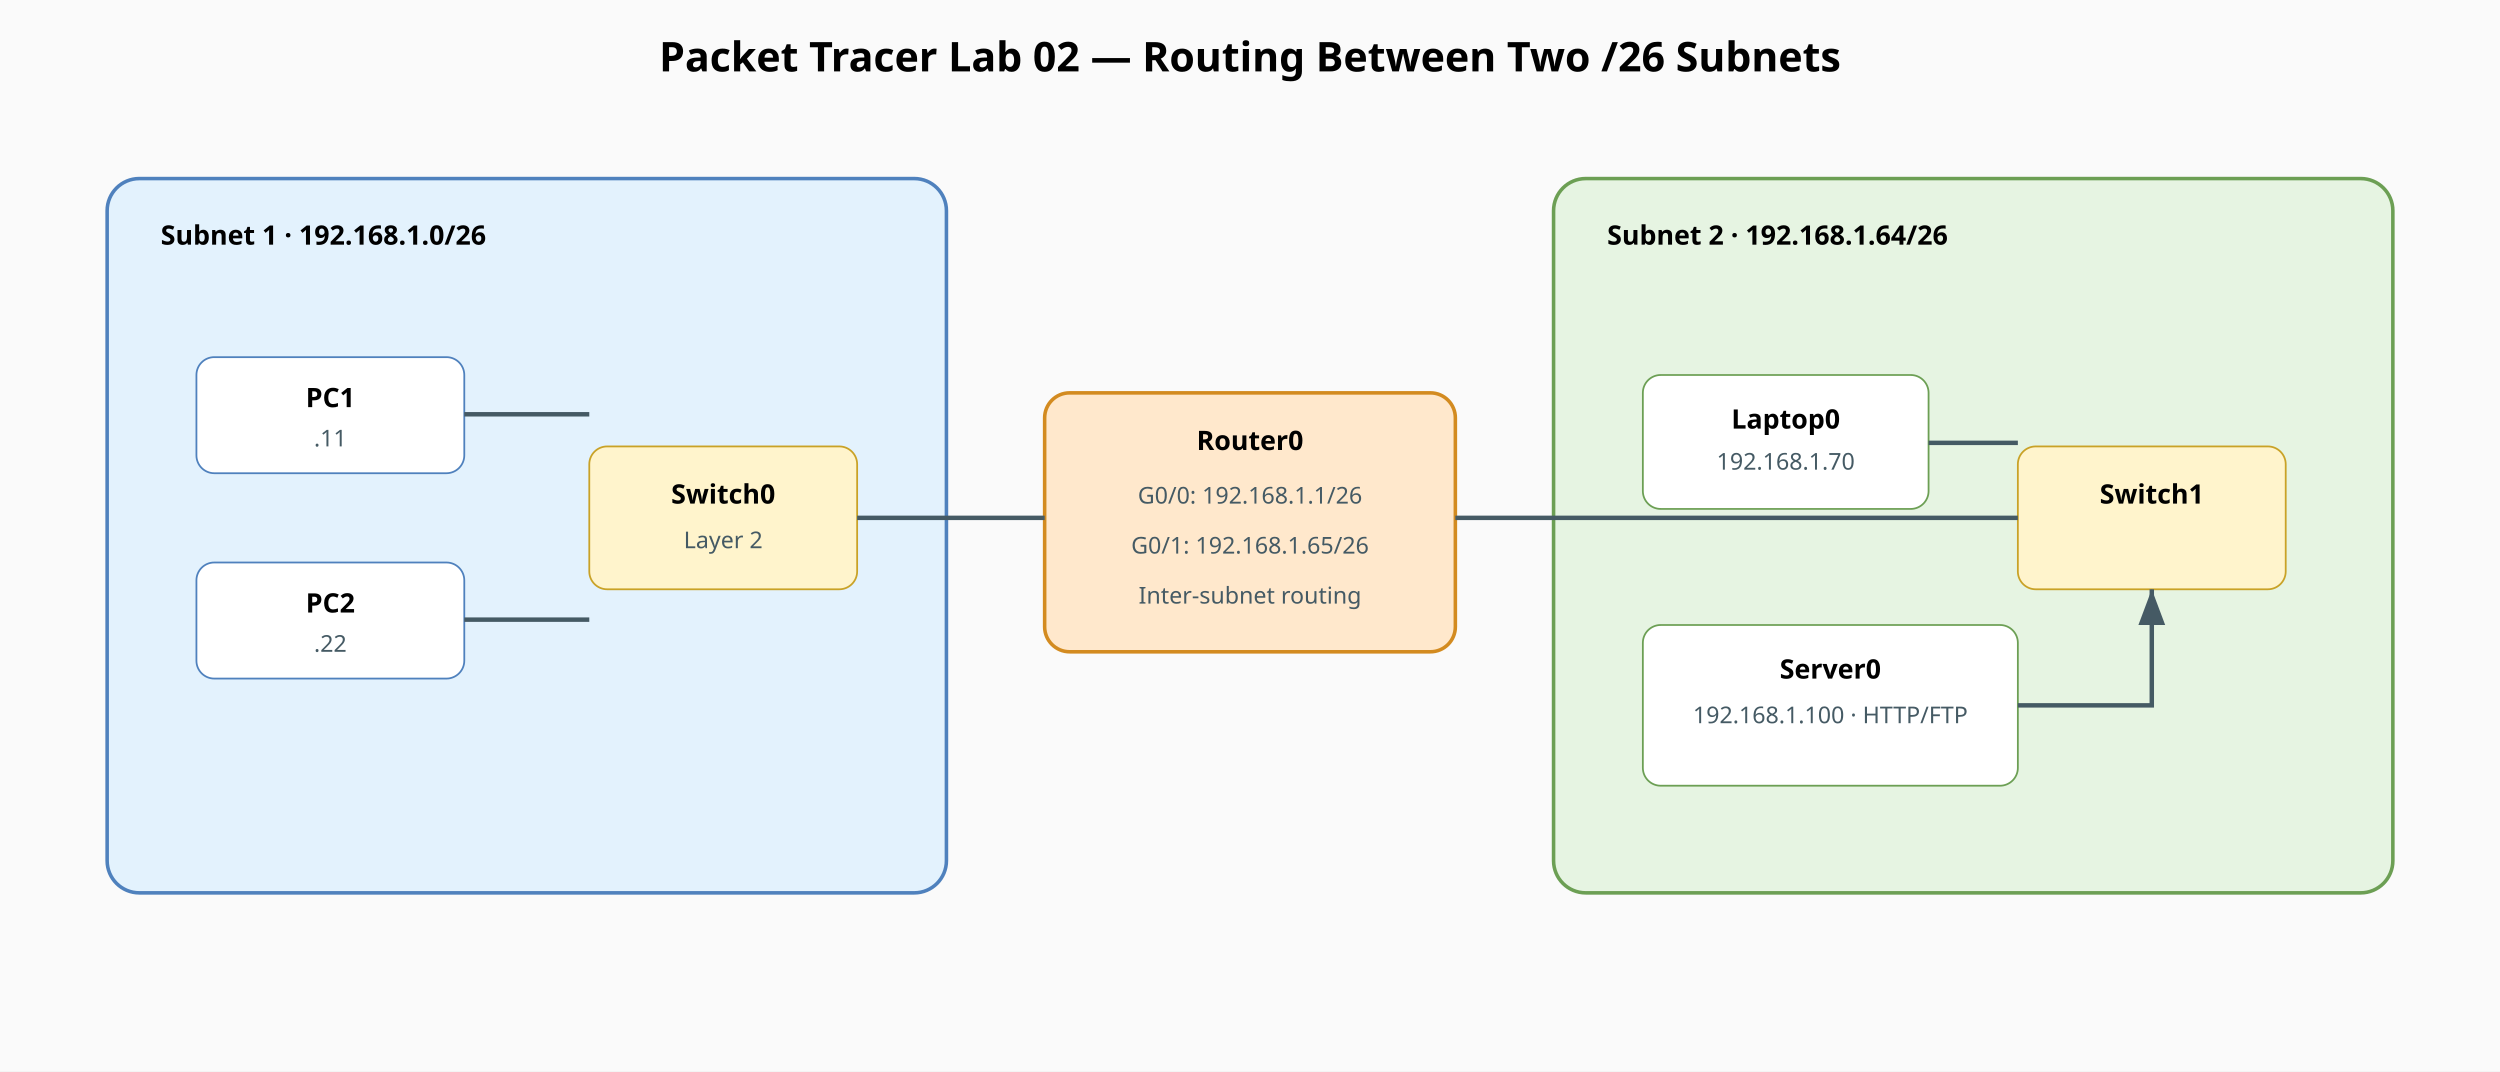
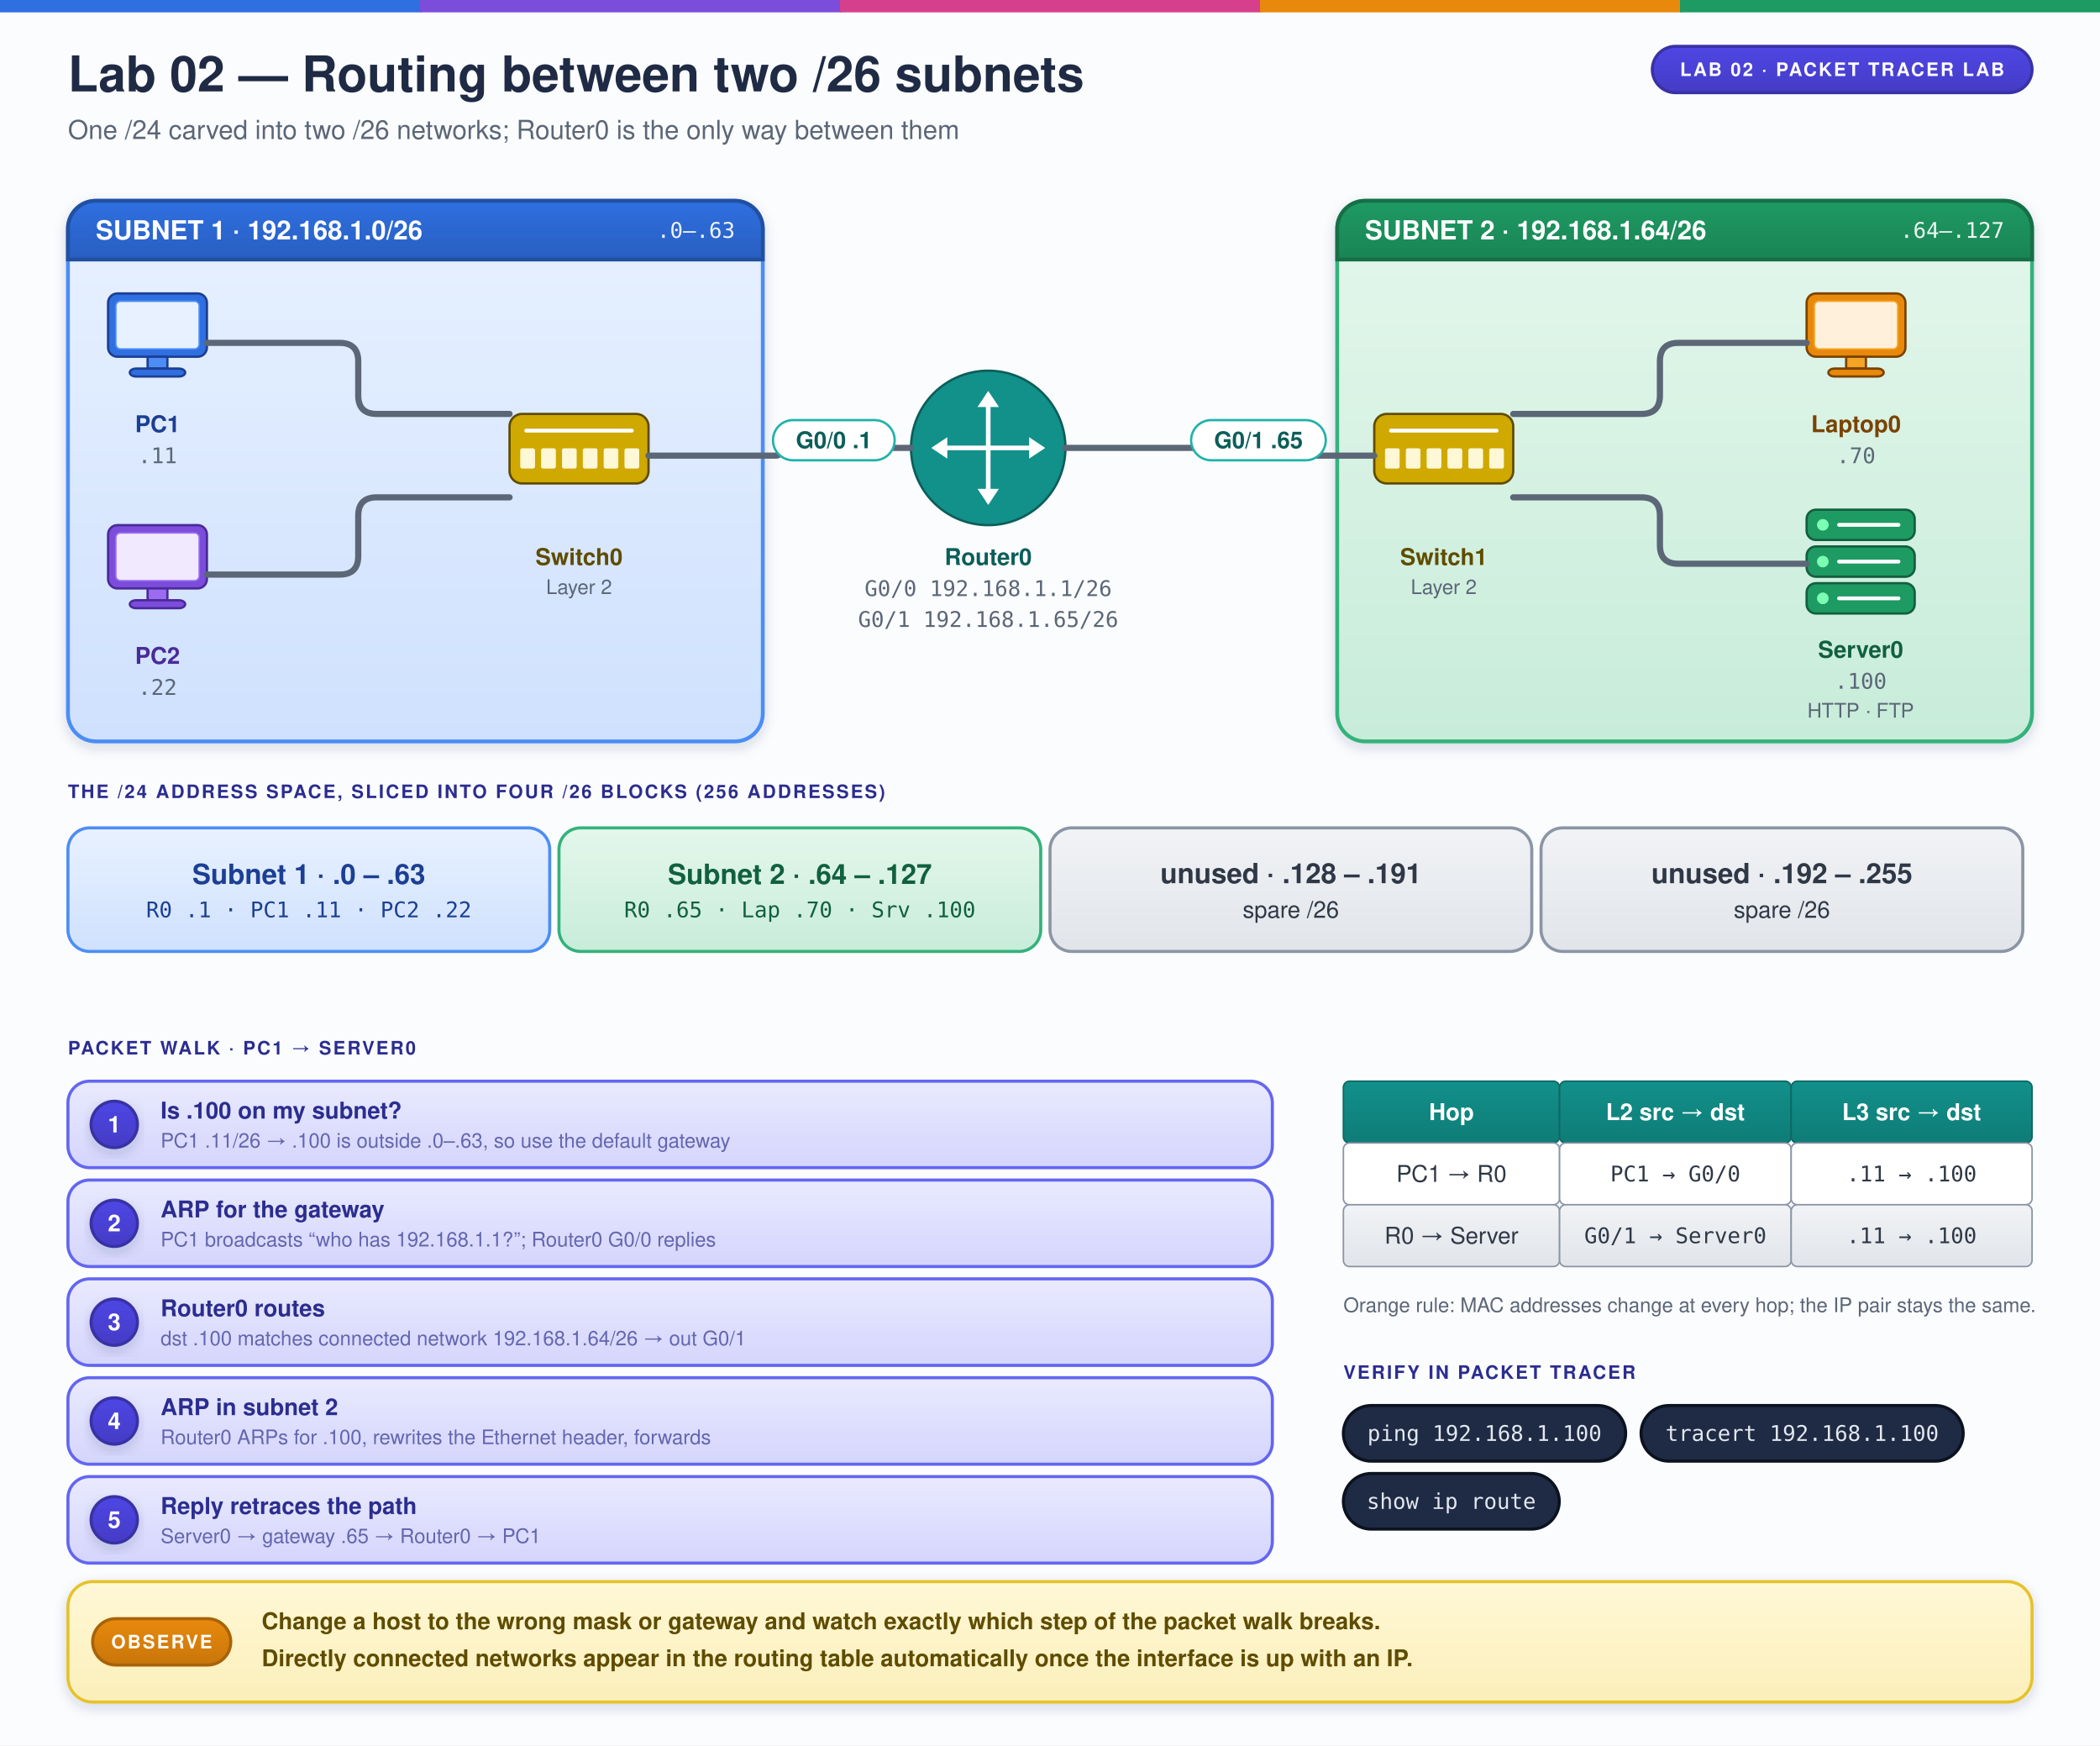
- <svg xmlns="http://www.w3.org/2000/svg" width="1400" height="600" viewBox="0 0 1400 600">
+ <svg xmlns="http://www.w3.org/2000/svg" width="1360" height="1130" viewBox="0 0 1360 1130" role="img" aria-labelledby="t d">
  <defs>
-     <marker id="a" markerWidth="9" markerHeight="9" refX="8" refY="3" orient="auto">
-       <path d="M0 0v6l8-3z" fill="#455a64" />
-     </marker>
-     <style>.t{font:700 23px system-ui}.h{font:700 15px system-ui}.p{font:13px system-ui;fill:#455a64}.e{stroke:#455a64;stroke-width:2.5;fill:none;marker-end:url(#a)}</style>
+     <filter id="sh" x="-15%" y="-15%" width="130%" height="140%">
+       <feDropShadow dx="0" dy="3" stdDeviation="4" flood-color="#1B2A4A" flood-opacity="0.16" />
+     </filter>
+     <linearGradient id="g0" x1="0" y1="0" x2="0" y2="1">
+       <stop offset="0" stop-color="#4F46E5" />
+       <stop offset="1" stop-color="#443CC5" />
+     </linearGradient>
+     <linearGradient id="g1" x1="0" y1="0" x2="0" y2="1">
+       <stop offset="0" stop-color="#E8F1FF" />
+       <stop offset="1" stop-color="#CFE1FE" />
+     </linearGradient>
+     <linearGradient id="g2" x1="0" y1="0" x2="0" y2="1">
+       <stop offset="0" stop-color="#2F6FE0" />
+       <stop offset="1" stop-color="#285FC1" />
+     </linearGradient>
+     <linearGradient id="g3" x1="0" y1="0" x2="0" y2="1">
+       <stop offset="0" stop-color="#2F6FE0" />
+       <stop offset="1" stop-color="#2F6FE0" />
+     </linearGradient>
+     <linearGradient id="g4" x1="0" y1="0" x2="0" y2="1">
+       <stop offset="0" stop-color="#E8F1FF" />
+       <stop offset="1" stop-color="#E8F1FF" />
+     </linearGradient>
+     <linearGradient id="g5" x1="0" y1="0" x2="0" y2="1">
+       <stop offset="0" stop-color="#4C8DF6" />
+       <stop offset="1" stop-color="#4C8DF6" />
+     </linearGradient>
+     <linearGradient id="g6" x1="0" y1="0" x2="0" y2="1">
+       <stop offset="0" stop-color="#7C4DDB" />
+       <stop offset="1" stop-color="#7C4DDB" />
+     </linearGradient>
+     <linearGradient id="g7" x1="0" y1="0" x2="0" y2="1">
+       <stop offset="0" stop-color="#F1E9FE" />
+       <stop offset="1" stop-color="#F1E9FE" />
+     </linearGradient>
+     <linearGradient id="g8" x1="0" y1="0" x2="0" y2="1">
+       <stop offset="0" stop-color="#9B6CF0" />
+       <stop offset="1" stop-color="#9B6CF0" />
+     </linearGradient>
+     <linearGradient id="g9" x1="0" y1="0" x2="0" y2="1">
+       <stop offset="0" stop-color="#CFA800" />
+       <stop offset="1" stop-color="#CFA800" />
+     </linearGradient>
+     <linearGradient id="g10" x1="0" y1="0" x2="0" y2="1">
+       <stop offset="0" stop-color="#FFF8D6" />
+       <stop offset="1" stop-color="#FFF8D6" />
+     </linearGradient>
+     <linearGradient id="g11" x1="0" y1="0" x2="0" y2="1">
+       <stop offset="0" stop-color="#12908A" />
+       <stop offset="1" stop-color="#12908A" />
+     </linearGradient>
+     <linearGradient id="g12" x1="0" y1="0" x2="0" y2="1">
+       <stop offset="0" stop-color="#E4F7EC" />
+       <stop offset="1" stop-color="#C8ECDA" />
+     </linearGradient>
+     <linearGradient id="g13" x1="0" y1="0" x2="0" y2="1">
+       <stop offset="0" stop-color="#1E9A63" />
+       <stop offset="1" stop-color="#1A8455" />
+     </linearGradient>
+     <linearGradient id="g14" x1="0" y1="0" x2="0" y2="1">
+       <stop offset="0" stop-color="#E8890C" />
+       <stop offset="1" stop-color="#E8890C" />
+     </linearGradient>
+     <linearGradient id="g15" x1="0" y1="0" x2="0" y2="1">
+       <stop offset="0" stop-color="#FFF0DC" />
+       <stop offset="1" stop-color="#FFF0DC" />
+     </linearGradient>
+     <linearGradient id="g16" x1="0" y1="0" x2="0" y2="1">
+       <stop offset="0" stop-color="#F5A524" />
+       <stop offset="1" stop-color="#F5A524" />
+     </linearGradient>
+     <linearGradient id="g17" x1="0" y1="0" x2="0" y2="1">
+       <stop offset="0" stop-color="#1E9A63" />
+       <stop offset="1" stop-color="#1E9A63" />
+     </linearGradient>
+     <linearGradient id="g18" x1="0" y1="0" x2="0" y2="1">
+       <stop offset="0" stop-color="#7CFFB2" />
+       <stop offset="1" stop-color="#7CFFB2" />
+     </linearGradient>
+     <linearGradient id="g19" x1="0" y1="0" x2="0" y2="1">
+       <stop offset="0" stop-color="#FFFFFF" />
+       <stop offset="1" stop-color="#FFFFFF" />
+     </linearGradient>
+     <linearGradient id="g20" x1="0" y1="0" x2="0" y2="1">
+       <stop offset="0" stop-color="#F1F3F6" />
+       <stop offset="1" stop-color="#E1E4E9" />
+     </linearGradient>
+     <linearGradient id="g21" x1="0" y1="0" x2="0" y2="1">
+       <stop offset="0" stop-color="#E9EAFE" />
+       <stop offset="1" stop-color="#D4D5FC" />
+     </linearGradient>
+     <linearGradient id="g22" x1="0" y1="0" x2="0" y2="1">
+       <stop offset="0" stop-color="#12908A" />
+       <stop offset="1" stop-color="#0F7C77" />
+     </linearGradient>
+     <linearGradient id="g23" x1="0" y1="0" x2="0" y2="1">
+       <stop offset="0" stop-color="#1F2A44" />
+       <stop offset="1" stop-color="#1F2A44" />
+     </linearGradient>
+     <linearGradient id="g24" x1="0" y1="0" x2="0" y2="1">
+       <stop offset="0" stop-color="#FFF8D6" />
+       <stop offset="1" stop-color="#FBEFBA" />
+     </linearGradient>
+     <linearGradient id="g25" x1="0" y1="0" x2="0" y2="1">
+       <stop offset="0" stop-color="#E8890C" />
+       <stop offset="1" stop-color="#C8760A" />
+     </linearGradient>
  </defs>
-   <rect width="1400" height="600" fill="#fafafa" />
-   <text x="700" y="40" text-anchor="middle" class="t">Packet Tracer Lab 02 — Routing Between Two /26 Subnets</text>
-   <rect x="60" y="100" width="470" height="400" rx="18" fill="#e3f2fd" stroke="#4f81bd" stroke-width="2" />
-   <text x="90" y="137" class="h">Subnet 1 · 192.168.1.0/26</text>
-   <rect x="110" y="200" width="150" height="65" rx="10" fill="#fff" stroke="#4f81bd" />
-   <text x="185" y="228" text-anchor="middle" class="h">PC1</text>
-   <text x="185" y="250" text-anchor="middle" class="p">.11</text>
-   <rect x="110" y="315" width="150" height="65" rx="10" fill="#fff" stroke="#4f81bd" />
-   <text x="185" y="343" text-anchor="middle" class="h">PC2</text>
-   <text x="185" y="365" text-anchor="middle" class="p">.22</text>
-   <rect x="330" y="250" width="150" height="80" rx="10" fill="#fff4cc" stroke="#c9a227" />
-   <text x="405" y="282" text-anchor="middle" class="h">Switch0</text>
-   <text x="405" y="307" text-anchor="middle" class="p">Layer 2</text>
-   <rect x="585" y="220" width="230" height="145" rx="14" fill="#ffe8cc" stroke="#d38b20" stroke-width="2" />
-   <text x="700" y="252" text-anchor="middle" class="h">Router0</text>
-   <text x="700" y="282" text-anchor="middle" class="p">G0/0: 192.168.1.1/26</text>
-   <text x="700" y="310" text-anchor="middle" class="p">G0/1: 192.168.1.65/26</text>
-   <text x="700" y="338" text-anchor="middle" class="p">Inter-subnet routing</text>
-   <rect x="870" y="100" width="470" height="400" rx="18" fill="#e6f4e2" stroke="#6c9f54" stroke-width="2" />
-   <text x="900" y="137" class="h">Subnet 2 · 192.168.1.64/26</text>
-   <rect x="920" y="210" width="160" height="75" rx="10" fill="#fff" stroke="#6c9f54" />
-   <text x="1000" y="240" text-anchor="middle" class="h">Laptop0</text>
-   <text x="1000" y="263" text-anchor="middle" class="p">192.168.1.70</text>
-   <rect x="1130" y="250" width="150" height="80" rx="10" fill="#fff4cc" stroke="#c9a227" />
-   <text x="1205" y="282" text-anchor="middle" class="h">Switch1</text>
-   <rect x="920" y="350" width="210" height="90" rx="10" fill="#fff" stroke="#6c9f54" />
-   <text x="1025" y="380" text-anchor="middle" class="h">Server0</text>
-   <text x="1025" y="405" text-anchor="middle" class="p">192.168.1.100 · HTTP/FTP</text>
-   <path d="M260 232H330M260 347H330M480 290H585M815 290H1130M1080 248H1130M1130 395H1205V330" class="e" />
+   <rect width="1360" height="1130" fill="#FBFCFE" />
+   <rect x="0.0" y="0" width="273.0" height="8" fill="#2F6FE0" />
+   <rect x="272.0" y="0" width="273.0" height="8" fill="#7C4DDB" />
+   <rect x="544.0" y="0" width="273.0" height="8" fill="#D63F8C" />
+   <rect x="816.0" y="0" width="273.0" height="8" fill="#E8890C" />
+   <rect x="1088.0" y="0" width="273.0" height="8" fill="#1E9A63" />
+   <text x="44" y="59.2" text-anchor="start" font-family="system-ui,-apple-system,'Segoe UI',Helvetica,Arial,sans-serif" font-size="32" font-weight="700" fill="#1F2A44">Lab 02 — Routing between two /26 subnets</text>
+   <text x="44" y="90.0" text-anchor="start" font-family="system-ui,-apple-system,'Segoe UI',Helvetica,Arial,sans-serif" font-size="17" font-weight="400" fill="#5B6677">One /24 carved into two /26 networks; Router0 is the only way between them</text>
+   <rect x="1070.08" y="30" width="245.92" height="30" rx="15.0" fill="url(#g0)" stroke="#3932A5" stroke-width="2" />
+   <text x="1193.04" y="49.2" text-anchor="middle" font-family="system-ui,-apple-system,'Segoe UI',Helvetica,Arial,sans-serif" font-size="12" font-weight="700" fill="#FFFFFF" letter-spacing="1.2">LAB 02 · PACKET TRACER LAB</text>
+   <rect x="44" y="130" width="450" height="350" rx="18" fill="url(#g1)" stroke="#4C8DF6" stroke-width="2.5" filter="url(#sh)" />
+   <path d="M44,168 V148 a18,18 0 0 1 18,-18 H476 a18,18 0 0 1 18,18 V168 z" fill="url(#g2)" stroke="#2250A1" stroke-width="2.5" />
+   <text x="62" y="155.0" font-family="system-ui,-apple-system,'Segoe UI',Helvetica,Arial,sans-serif" font-size="17" font-weight="700" fill="#FFFFFF">SUBNET 1 · 192.168.1.0/26</text>
+   <text x="476" y="154.0" text-anchor="end" font-family="ui-monospace,SFMono-Regular,Menlo,Consolas,monospace" font-size="14" fill="#FFFFFF" opacity=".92">.0–.63</text>
+   <rect x="70" y="190" width="64" height="40.96" rx="6" fill="url(#g3)" stroke="#1C3F94" stroke-width="1.5" />
+   <rect x="75" y="195" width="54" height="30.96" rx="3" fill="url(#g4)" stroke="#4C8DF6" stroke-width="1" />
+   <rect x="95.6" y="230.96" width="12.8" height="7.68" rx="1" fill="url(#g5)" stroke="#1C3F94" stroke-width="1.5" />
+   <rect x="84.08" y="238.64" width="35.84" height="5.12" rx="4" fill="url(#g3)" stroke="#1C3F94" stroke-width="1.5" />
+   <text x="102.0" y="279.8" text-anchor="middle" font-family="system-ui,-apple-system,'Segoe UI',Helvetica,Arial,sans-serif" font-size="15" font-weight="700" fill="#1C3F94">PC1</text>
+   <text x="102.0" y="299.9" text-anchor="middle" font-family="ui-monospace,SFMono-Regular,Menlo,Consolas,monospace" font-size="14" font-weight="500" fill="#5B6677">.11</text>
+   <rect x="70" y="340" width="64" height="40.96" rx="6" fill="url(#g6)" stroke="#4B2A9A" stroke-width="1.5" />
+   <rect x="75" y="345" width="54" height="30.96" rx="3" fill="url(#g7)" stroke="#9B6CF0" stroke-width="1" />
+   <rect x="95.6" y="380.96" width="12.8" height="7.68" rx="1" fill="url(#g8)" stroke="#4B2A9A" stroke-width="1.5" />
+   <rect x="84.08" y="388.64" width="35.84" height="5.12" rx="4" fill="url(#g6)" stroke="#4B2A9A" stroke-width="1.5" />
+   <text x="102.0" y="429.8" text-anchor="middle" font-family="system-ui,-apple-system,'Segoe UI',Helvetica,Arial,sans-serif" font-size="15" font-weight="700" fill="#4B2A9A">PC2</text>
+   <text x="102.0" y="449.9" text-anchor="middle" font-family="ui-monospace,SFMono-Regular,Menlo,Consolas,monospace" font-size="14" font-weight="500" fill="#5B6677">.22</text>
+   <rect x="330" y="268.0" width="90" height="45.0" rx="8" fill="url(#g9)" stroke="#5F4C00" stroke-width="1.5" />
+   <rect x="337.2" y="290.5" width="9.0" height="12.6" rx="1" fill="url(#g10)" stroke="#FFF8D6" stroke-width="0.5" />
+   <rect x="350.7" y="290.5" width="9.0" height="12.6" rx="1" fill="url(#g10)" stroke="#FFF8D6" stroke-width="0.5" />
+   <rect x="364.2" y="290.5" width="9.0" height="12.6" rx="1" fill="url(#g10)" stroke="#FFF8D6" stroke-width="0.5" />
+   <rect x="377.7" y="290.5" width="9.0" height="12.6" rx="1" fill="url(#g10)" stroke="#FFF8D6" stroke-width="0.5" />
+   <rect x="391.2" y="290.5" width="9.0" height="12.6" rx="1" fill="url(#g10)" stroke="#FFF8D6" stroke-width="0.5" />
+   <rect x="404.7" y="290.5" width="9.0" height="12.6" rx="1" fill="url(#g10)" stroke="#FFF8D6" stroke-width="0.5" />
+   <path d="M340.8,278.8 L409.2,278.8" fill="none" stroke="#FFFFFF" stroke-width="2.5" stroke-linecap="round" stroke-linejoin="round" />
+   <text x="375.0" y="365.8" text-anchor="middle" font-family="system-ui,-apple-system,'Segoe UI',Helvetica,Arial,sans-serif" font-size="15" font-weight="700" fill="#5F4C00">Switch0</text>
+   <text x="375.0" y="384.6" text-anchor="middle" font-family="system-ui,-apple-system,'Segoe UI',Helvetica,Arial,sans-serif" font-size="13" font-weight="400" fill="#5B6677">Layer 2</text>
+   <ellipse cx="640.0" cy="290.0" rx="50.0" ry="50.0" fill="url(#g11)" stroke="#0B5E5A" stroke-width="1.5" />
+   <path d="M606.0,290.0 L674.0,290.0" fill="none" stroke="#FFFFFF" stroke-width="3" stroke-linecap="round" stroke-linejoin="round" />
+   <path d="M640.0,256.0 L640.0,324.0" fill="none" stroke="#FFFFFF" stroke-width="3" stroke-linecap="round" stroke-linejoin="round" />
+   <polygon points="676.0,290.0 667.0,284.0 667.0,296.0" fill="#FFFFFF" stroke="#FFFFFF" />
+   <polygon points="604.0,290.0 613.0,296.0 613.0,284.0" fill="#FFFFFF" stroke="#FFFFFF" />
+   <polygon points="640.0,254.0 646.0,263.0 634.0,263.0" fill="#FFFFFF" stroke="#FFFFFF" />
+   <polygon points="640.0,326.0 634.0,317.0 646.0,317.0" fill="#FFFFFF" stroke="#FFFFFF" />
+   <text x="640.0" y="365.8" text-anchor="middle" font-family="system-ui,-apple-system,'Segoe UI',Helvetica,Arial,sans-serif" font-size="15" font-weight="700" fill="#0B5E5A">Router0</text>
+   <text x="640.0" y="385.9" text-anchor="middle" font-family="ui-monospace,SFMono-Regular,Menlo,Consolas,monospace" font-size="14" font-weight="500" fill="#5B6677">G0/0 192.168.1.1/26</text>
+   <text x="640.0" y="405.9" text-anchor="middle" font-family="ui-monospace,SFMono-Regular,Menlo,Consolas,monospace" font-size="14" font-weight="500" fill="#5B6677">G0/1 192.168.1.65/26</text>
+   <rect x="866" y="130" width="450" height="350" rx="18" fill="url(#g12)" stroke="#34B27B" stroke-width="2.5" filter="url(#sh)" />
+   <path d="M866,168 V148 a18,18 0 0 1 18,-18 H1298 a18,18 0 0 1 18,18 V168 z" fill="url(#g13)" stroke="#166F47" stroke-width="2.5" />
+   <text x="884" y="155.0" font-family="system-ui,-apple-system,'Segoe UI',Helvetica,Arial,sans-serif" font-size="17" font-weight="700" fill="#FFFFFF">SUBNET 2 · 192.168.1.64/26</text>
+   <text x="1298" y="154.0" text-anchor="end" font-family="ui-monospace,SFMono-Regular,Menlo,Consolas,monospace" font-size="14" fill="#FFFFFF" opacity=".92">.64–.127</text>
+   <rect x="890" y="268.0" width="90" height="45.0" rx="8" fill="url(#g9)" stroke="#5F4C00" stroke-width="1.5" />
+   <rect x="897.2" y="290.5" width="9.0" height="12.6" rx="1" fill="url(#g10)" stroke="#FFF8D6" stroke-width="0.5" />
+   <rect x="910.7" y="290.5" width="9.0" height="12.6" rx="1" fill="url(#g10)" stroke="#FFF8D6" stroke-width="0.5" />
+   <rect x="924.2" y="290.5" width="9.0" height="12.6" rx="1" fill="url(#g10)" stroke="#FFF8D6" stroke-width="0.5" />
+   <rect x="937.7" y="290.5" width="9.0" height="12.6" rx="1" fill="url(#g10)" stroke="#FFF8D6" stroke-width="0.5" />
+   <rect x="951.2" y="290.5" width="9.0" height="12.6" rx="1" fill="url(#g10)" stroke="#FFF8D6" stroke-width="0.5" />
+   <rect x="964.7" y="290.5" width="9.0" height="12.6" rx="1" fill="url(#g10)" stroke="#FFF8D6" stroke-width="0.5" />
+   <path d="M900.8,278.8 L969.2,278.8" fill="none" stroke="#FFFFFF" stroke-width="2.5" stroke-linecap="round" stroke-linejoin="round" />
+   <text x="935.0" y="365.8" text-anchor="middle" font-family="system-ui,-apple-system,'Segoe UI',Helvetica,Arial,sans-serif" font-size="15" font-weight="700" fill="#5F4C00">Switch1</text>
+   <text x="935.0" y="384.6" text-anchor="middle" font-family="system-ui,-apple-system,'Segoe UI',Helvetica,Arial,sans-serif" font-size="13" font-weight="400" fill="#5B6677">Layer 2</text>
+   <rect x="1170" y="190" width="64" height="40.96" rx="6" fill="url(#g14)" stroke="#7A4300" stroke-width="1.5" />
+   <rect x="1175" y="195" width="54" height="30.96" rx="3" fill="url(#g15)" stroke="#F5A524" stroke-width="1" />
+   <rect x="1195.6" y="230.96" width="12.8" height="7.68" rx="1" fill="url(#g16)" stroke="#7A4300" stroke-width="1.5" />
+   <rect x="1184.08" y="238.64" width="35.84" height="5.12" rx="4" fill="url(#g14)" stroke="#7A4300" stroke-width="1.5" />
+   <text x="1202.0" y="279.8" text-anchor="middle" font-family="system-ui,-apple-system,'Segoe UI',Helvetica,Arial,sans-serif" font-size="15" font-weight="700" fill="#7A4300">Laptop0</text>
+   <text x="1202.0" y="299.9" text-anchor="middle" font-family="ui-monospace,SFMono-Regular,Menlo,Consolas,monospace" font-size="14" font-weight="500" fill="#5B6677">.70</text>
+   <rect x="1170" y="330.0" width="70" height="19.6" rx="6" fill="url(#g17)" stroke="#11603E" stroke-width="1.5" />
+   <ellipse cx="1180.5" cy="339.8" rx="3.5" ry="3.5" fill="url(#g18)" stroke="#7CFFB2" stroke-width="0.5" />
+   <path d="M1191.0,339.8 L1229.5,339.8" fill="none" stroke="#FFFFFF" stroke-width="2.5" stroke-linecap="round" stroke-linejoin="round" />
+   <rect x="1170" y="353.8" width="70" height="19.6" rx="6" fill="url(#g17)" stroke="#11603E" stroke-width="1.5" />
+   <ellipse cx="1180.5" cy="363.6" rx="3.5" ry="3.5" fill="url(#g18)" stroke="#7CFFB2" stroke-width="0.5" />
+   <path d="M1191.0,363.6 L1229.5,363.6" fill="none" stroke="#FFFFFF" stroke-width="2.5" stroke-linecap="round" stroke-linejoin="round" />
+   <rect x="1170" y="377.6" width="70" height="19.6" rx="6" fill="url(#g17)" stroke="#11603E" stroke-width="1.5" />
+   <ellipse cx="1180.5" cy="387.4" rx="3.5" ry="3.5" fill="url(#g18)" stroke="#7CFFB2" stroke-width="0.5" />
+   <path d="M1191.0,387.4 L1229.5,387.4" fill="none" stroke="#FFFFFF" stroke-width="2.5" stroke-linecap="round" stroke-linejoin="round" />
+   <text x="1205.0" y="425.8" text-anchor="middle" font-family="system-ui,-apple-system,'Segoe UI',Helvetica,Arial,sans-serif" font-size="15" font-weight="700" fill="#11603E">Server0</text>
+   <text x="1205.0" y="445.9" text-anchor="middle" font-family="ui-monospace,SFMono-Regular,Menlo,Consolas,monospace" font-size="14" font-weight="500" fill="#5B6677">.100</text>
+   <text x="1205.0" y="464.6" text-anchor="middle" font-family="system-ui,-apple-system,'Segoe UI',Helvetica,Arial,sans-serif" font-size="13" font-weight="400" fill="#5B6677">HTTP · FTP</text>
+   <path d="M134.0,222.0 L220.0,222.0 Q232.0,222.0 232.0,234.0 L232.0,256.0 Q232.0,268.0 244.0,268.0 L330.0,268.0" fill="none" stroke="#5B6677" stroke-width="4" stroke-linecap="round" stroke-linejoin="round" />
+   <path d="M134.0,372.0 L220.0,372.0 Q232.0,372.0 232.0,360.0 L232.0,334.0 Q232.0,322.0 244.0,322.0 L330.0,322.0" fill="none" stroke="#5B6677" stroke-width="4" stroke-linecap="round" stroke-linejoin="round" />
+   <path d="M420.0,295.0 L502.5,295.0 Q505.0,295.0 505.0,292.5 L505.0,292.5 Q505.0,290.0 507.5,290.0 L590.0,290.0" fill="none" stroke="#5B6677" stroke-width="4" stroke-linecap="round" stroke-linejoin="round" />
+   <path d="M690.0,290.0 L787.5,290.0 Q790.0,290.0 790.0,292.5 L790.0,292.5 Q790.0,295.0 792.5,295.0 L890.0,295.0" fill="none" stroke="#5B6677" stroke-width="4" stroke-linecap="round" stroke-linejoin="round" />
+   <path d="M980.0,268.0 L1063.0,268.0 Q1075.0,268.0 1075.0,256.0 L1075.0,234.0 Q1075.0,222.0 1087.0,222.0 L1170.0,222.0" fill="none" stroke="#5B6677" stroke-width="4" stroke-linecap="round" stroke-linejoin="round" />
+   <path d="M980.0,322.0 L1063.0,322.0 Q1075.0,322.0 1075.0,334.0 L1075.0,353.0 Q1075.0,365.0 1087.0,365.0 L1170.0,365.0" fill="none" stroke="#5B6677" stroke-width="4" stroke-linecap="round" stroke-linejoin="round" />
+   <rect x="500.6" y="272.0" width="78.8" height="26" rx="13.0" fill="url(#g19)" stroke="#20B2AA" stroke-width="1.5" />
+   <text x="540.0" y="290.2" text-anchor="middle" font-family="system-ui,-apple-system,'Segoe UI',Helvetica,Arial,sans-serif" font-size="15" font-weight="700" fill="#0B5E5A">G0/0 .1</text>
+   <rect x="771.4" y="272.0" width="87.2" height="26" rx="13.0" fill="url(#g19)" stroke="#20B2AA" stroke-width="1.5" />
+   <text x="815.0" y="290.2" text-anchor="middle" font-family="system-ui,-apple-system,'Segoe UI',Helvetica,Arial,sans-serif" font-size="15" font-weight="700" fill="#0B5E5A">G0/1 .65</text>
+   <text x="44" y="516.7" text-anchor="start" font-family="system-ui,-apple-system,'Segoe UI',Helvetica,Arial,sans-serif" font-size="12" font-weight="700" fill="#2B2D8F" letter-spacing="1.2">THE /24 ADDRESS SPACE, SLICED INTO FOUR /26 BLOCKS (256 ADDRESSES)</text>
+   <rect x="44" y="536" width="312" height="80" rx="14" fill="url(#g1)" stroke="#4C8DF6" stroke-width="2" />
+   <text x="200.0" y="572.3" text-anchor="middle" font-family="system-ui,-apple-system,'Segoe UI',Helvetica,Arial,sans-serif" font-size="18" font-weight="700" fill="#1C3F94">Subnet 1 · .0 – .63</text>
+   <text x="200.0" y="593.9" text-anchor="middle" font-family="ui-monospace,SFMono-Regular,Menlo,Consolas,monospace" font-size="14" font-weight="500" fill="#1C3F94">R0 .1 · PC1 .11 · PC2 .22</text>
+   <rect x="362" y="536" width="312" height="80" rx="14" fill="url(#g12)" stroke="#34B27B" stroke-width="2" />
+   <text x="518.0" y="572.3" text-anchor="middle" font-family="system-ui,-apple-system,'Segoe UI',Helvetica,Arial,sans-serif" font-size="18" font-weight="700" fill="#11603E">Subnet 2 · .64 – .127</text>
+   <text x="518.0" y="593.9" text-anchor="middle" font-family="ui-monospace,SFMono-Regular,Menlo,Consolas,monospace" font-size="14" font-weight="500" fill="#11603E">R0 .65 · Lap .70 · Srv .100</text>
+   <rect x="680" y="536" width="312" height="80" rx="14" fill="url(#g20)" stroke="#8B95A5" stroke-width="2" />
+   <text x="836.0" y="571.8" text-anchor="middle" font-family="system-ui,-apple-system,'Segoe UI',Helvetica,Arial,sans-serif" font-size="18" font-weight="700" fill="#2F3846">unused · .128 – .191</text>
+   <text x="836.0" y="594.2" text-anchor="middle" font-family="system-ui,-apple-system,'Segoe UI',Helvetica,Arial,sans-serif" font-size="15" font-weight="400" fill="#2F3846">spare /26</text>
+   <rect x="998" y="536" width="312" height="80" rx="14" fill="url(#g20)" stroke="#8B95A5" stroke-width="2" />
+   <text x="1154.0" y="571.8" text-anchor="middle" font-family="system-ui,-apple-system,'Segoe UI',Helvetica,Arial,sans-serif" font-size="18" font-weight="700" fill="#2F3846">unused · .192 – .255</text>
+   <text x="1154.0" y="594.2" text-anchor="middle" font-family="system-ui,-apple-system,'Segoe UI',Helvetica,Arial,sans-serif" font-size="15" font-weight="400" fill="#2F3846">spare /26</text>
+   <text x="44" y="682.7" text-anchor="start" font-family="system-ui,-apple-system,'Segoe UI',Helvetica,Arial,sans-serif" font-size="12" font-weight="700" fill="#2B2D8F" letter-spacing="1.2">PACKET WALK · PC1 → SERVER0</text>
+   <rect x="44" y="700" width="780" height="56" rx="14" fill="url(#g21)" stroke="#6366F1" stroke-width="2" />
+   <text x="104" y="724.2" text-anchor="start" font-family="system-ui,-apple-system,'Segoe UI',Helvetica,Arial,sans-serif" font-size="15" font-weight="700" fill="#2B2D8F">Is .100 on my subnet?</text>
+   <text x="104" y="743.0" text-anchor="start" font-family="system-ui,-apple-system,'Segoe UI',Helvetica,Arial,sans-serif" font-size="13" font-weight="400" fill="#6466B0">PC1 .11/26 → .100 is outside .0–.63, so use the default gateway</text>
+   <ellipse cx="74.0" cy="728.0" rx="15.0" ry="15.0" fill="url(#g0)" stroke="#3932A5" stroke-width="2" filter="url(#sh)" />
+   <text x="74.0" y="733.2" text-anchor="middle" font-family="system-ui,-apple-system,'Segoe UI',Helvetica,Arial,sans-serif" font-size="15" font-weight="700" fill="#FFFFFF">1</text>
+   <rect x="44" y="764" width="780" height="56" rx="14" fill="url(#g21)" stroke="#6366F1" stroke-width="2" />
+   <text x="104" y="788.2" text-anchor="start" font-family="system-ui,-apple-system,'Segoe UI',Helvetica,Arial,sans-serif" font-size="15" font-weight="700" fill="#2B2D8F">ARP for the gateway</text>
+   <text x="104" y="807.0" text-anchor="start" font-family="system-ui,-apple-system,'Segoe UI',Helvetica,Arial,sans-serif" font-size="13" font-weight="400" fill="#6466B0">PC1 broadcasts “who has 192.168.1.1?”; Router0 G0/0 replies</text>
+   <ellipse cx="74.0" cy="792.0" rx="15.0" ry="15.0" fill="url(#g0)" stroke="#3932A5" stroke-width="2" filter="url(#sh)" />
+   <text x="74.0" y="797.2" text-anchor="middle" font-family="system-ui,-apple-system,'Segoe UI',Helvetica,Arial,sans-serif" font-size="15" font-weight="700" fill="#FFFFFF">2</text>
+   <rect x="44" y="828" width="780" height="56" rx="14" fill="url(#g21)" stroke="#6366F1" stroke-width="2" />
+   <text x="104" y="852.2" text-anchor="start" font-family="system-ui,-apple-system,'Segoe UI',Helvetica,Arial,sans-serif" font-size="15" font-weight="700" fill="#2B2D8F">Router0 routes</text>
+   <text x="104" y="871.0" text-anchor="start" font-family="system-ui,-apple-system,'Segoe UI',Helvetica,Arial,sans-serif" font-size="13" font-weight="400" fill="#6466B0">dst .100 matches connected network 192.168.1.64/26 → out G0/1</text>
+   <ellipse cx="74.0" cy="856.0" rx="15.0" ry="15.0" fill="url(#g0)" stroke="#3932A5" stroke-width="2" filter="url(#sh)" />
+   <text x="74.0" y="861.2" text-anchor="middle" font-family="system-ui,-apple-system,'Segoe UI',Helvetica,Arial,sans-serif" font-size="15" font-weight="700" fill="#FFFFFF">3</text>
+   <rect x="44" y="892" width="780" height="56" rx="14" fill="url(#g21)" stroke="#6366F1" stroke-width="2" />
+   <text x="104" y="916.2" text-anchor="start" font-family="system-ui,-apple-system,'Segoe UI',Helvetica,Arial,sans-serif" font-size="15" font-weight="700" fill="#2B2D8F">ARP in subnet 2</text>
+   <text x="104" y="935.0" text-anchor="start" font-family="system-ui,-apple-system,'Segoe UI',Helvetica,Arial,sans-serif" font-size="13" font-weight="400" fill="#6466B0">Router0 ARPs for .100, rewrites the Ethernet header, forwards</text>
+   <ellipse cx="74.0" cy="920.0" rx="15.0" ry="15.0" fill="url(#g0)" stroke="#3932A5" stroke-width="2" filter="url(#sh)" />
+   <text x="74.0" y="925.2" text-anchor="middle" font-family="system-ui,-apple-system,'Segoe UI',Helvetica,Arial,sans-serif" font-size="15" font-weight="700" fill="#FFFFFF">4</text>
+   <rect x="44" y="956" width="780" height="56" rx="14" fill="url(#g21)" stroke="#6366F1" stroke-width="2" />
+   <text x="104" y="980.2" text-anchor="start" font-family="system-ui,-apple-system,'Segoe UI',Helvetica,Arial,sans-serif" font-size="15" font-weight="700" fill="#2B2D8F">Reply retraces the path</text>
+   <text x="104" y="999.0" text-anchor="start" font-family="system-ui,-apple-system,'Segoe UI',Helvetica,Arial,sans-serif" font-size="13" font-weight="400" fill="#6466B0">Server0 → gateway .65 → Router0 → PC1</text>
+   <ellipse cx="74.0" cy="984.0" rx="15.0" ry="15.0" fill="url(#g0)" stroke="#3932A5" stroke-width="2" filter="url(#sh)" />
+   <text x="74.0" y="989.2" text-anchor="middle" font-family="system-ui,-apple-system,'Segoe UI',Helvetica,Arial,sans-serif" font-size="15" font-weight="700" fill="#FFFFFF">5</text>
+   <rect x="870" y="700" width="140" height="40" rx="4" fill="url(#g22)" stroke="#0D6863" stroke-width="1" />
+   <text x="940.0" y="725.2" text-anchor="middle" font-family="system-ui,-apple-system,'Segoe UI',Helvetica,Arial,sans-serif" font-size="15" font-weight="700" fill="#FFFFFF">Hop</text>
+   <rect x="1010" y="700" width="150" height="40" rx="4" fill="url(#g22)" stroke="#0D6863" stroke-width="1" />
+   <text x="1085.0" y="725.2" text-anchor="middle" font-family="system-ui,-apple-system,'Segoe UI',Helvetica,Arial,sans-serif" font-size="15" font-weight="700" fill="#FFFFFF">L2 src → dst</text>
+   <rect x="1160" y="700" width="156" height="40" rx="4" fill="url(#g22)" stroke="#0D6863" stroke-width="1" />
+   <text x="1238.0" y="725.2" text-anchor="middle" font-family="system-ui,-apple-system,'Segoe UI',Helvetica,Arial,sans-serif" font-size="15" font-weight="700" fill="#FFFFFF">L3 src → dst</text>
+   <rect x="870" y="740" width="140" height="40" rx="4" fill="url(#g19)" stroke="#8B95A5" stroke-width="1" />
+   <text x="940.0" y="765.2" text-anchor="middle" font-family="system-ui,-apple-system,'Segoe UI',Helvetica,Arial,sans-serif" font-size="15" font-weight="400" fill="#2F3846">PC1 → R0</text>
+   <rect x="1010" y="740" width="150" height="40" rx="4" fill="url(#g19)" stroke="#8B95A5" stroke-width="1" />
+   <text x="1085.0" y="764.9" text-anchor="middle" font-family="ui-monospace,SFMono-Regular,Menlo,Consolas,monospace" font-size="14" font-weight="500" fill="#2F3846">PC1 → G0/0</text>
+   <rect x="1160" y="740" width="156" height="40" rx="4" fill="url(#g19)" stroke="#8B95A5" stroke-width="1" />
+   <text x="1238.0" y="764.9" text-anchor="middle" font-family="ui-monospace,SFMono-Regular,Menlo,Consolas,monospace" font-size="14" font-weight="500" fill="#2F3846">.11 → .100</text>
+   <rect x="870" y="780" width="140" height="40" rx="4" fill="url(#g20)" stroke="#8B95A5" stroke-width="1" />
+   <text x="940.0" y="805.2" text-anchor="middle" font-family="system-ui,-apple-system,'Segoe UI',Helvetica,Arial,sans-serif" font-size="15" font-weight="400" fill="#2F3846">R0 → Server</text>
+   <rect x="1010" y="780" width="150" height="40" rx="4" fill="url(#g20)" stroke="#8B95A5" stroke-width="1" />
+   <text x="1085.0" y="804.9" text-anchor="middle" font-family="ui-monospace,SFMono-Regular,Menlo,Consolas,monospace" font-size="14" font-weight="500" fill="#2F3846">G0/1 → Server0</text>
+   <rect x="1160" y="780" width="156" height="40" rx="4" fill="url(#g20)" stroke="#8B95A5" stroke-width="1" />
+   <text x="1238.0" y="804.9" text-anchor="middle" font-family="ui-monospace,SFMono-Regular,Menlo,Consolas,monospace" font-size="14" font-weight="500" fill="#2F3846">.11 → .100</text>
+   <text x="870" y="849.5" text-anchor="start" font-family="system-ui,-apple-system,'Segoe UI',Helvetica,Arial,sans-serif" font-size="13" font-weight="400" fill="#5B6677">Orange rule: MAC addresses change at every hop; the IP pair stays the same.</text>
+   <text x="870" y="892.7" text-anchor="start" font-family="system-ui,-apple-system,'Segoe UI',Helvetica,Arial,sans-serif" font-size="12" font-weight="700" fill="#2B2D8F" letter-spacing="1.2">VERIFY IN PACKET TRACER</text>
+   <rect x="870" y="910" width="182.8" height="36" rx="18.0" fill="url(#g23)" stroke="#0B1220" stroke-width="2" />
+   <text x="961.4" y="932.9" text-anchor="middle" font-family="ui-monospace,SFMono-Regular,Menlo,Consolas,monospace" font-size="14" font-weight="500" fill="#E2E8F0">ping 192.168.1.100</text>
+   <rect x="1062.8" y="910" width="208.6" height="36" rx="18.0" fill="url(#g23)" stroke="#0B1220" stroke-width="2" />
+   <text x="1167.1" y="932.9" text-anchor="middle" font-family="ui-monospace,SFMono-Regular,Menlo,Consolas,monospace" font-size="14" font-weight="500" fill="#E2E8F0">tracert 192.168.1.100</text>
+   <rect x="870" y="954" width="139.8" height="36" rx="18.0" fill="url(#g23)" stroke="#0B1220" stroke-width="2" />
+   <text x="939.9" y="976.9" text-anchor="middle" font-family="ui-monospace,SFMono-Regular,Menlo,Consolas,monospace" font-size="14" font-weight="500" fill="#E2E8F0">show ip route</text>
+   <rect x="44" y="1024" width="1272" height="78" rx="16" fill="url(#g24)" stroke="#E6C229" stroke-width="2" filter="url(#sh)" />
+   <rect x="60" y="1048.0" width="89.44" height="30" rx="15.0" fill="url(#g25)" stroke="#A76309" stroke-width="2" />
+   <text x="104.72" y="1067.2" text-anchor="middle" font-family="system-ui,-apple-system,'Segoe UI',Helvetica,Arial,sans-serif" font-size="12" font-weight="700" fill="#FFFFFF" letter-spacing="1.2">OBSERVE</text>
+   <text x="169.44" y="1054.8" text-anchor="start" font-family="system-ui,-apple-system,'Segoe UI',Helvetica,Arial,sans-serif" font-size="15" font-weight="700" fill="#5F4C00">Change a host to the wrong mask or gateway and watch exactly which step of the packet walk breaks.</text>
+   <text x="169.44" y="1078.8" text-anchor="start" font-family="system-ui,-apple-system,'Segoe UI',Helvetica,Arial,sans-serif" font-size="15" font-weight="700" fill="#5F4C00">Directly connected networks appear in the routing table automatically once the interface is up with an IP.</text>
</svg>
